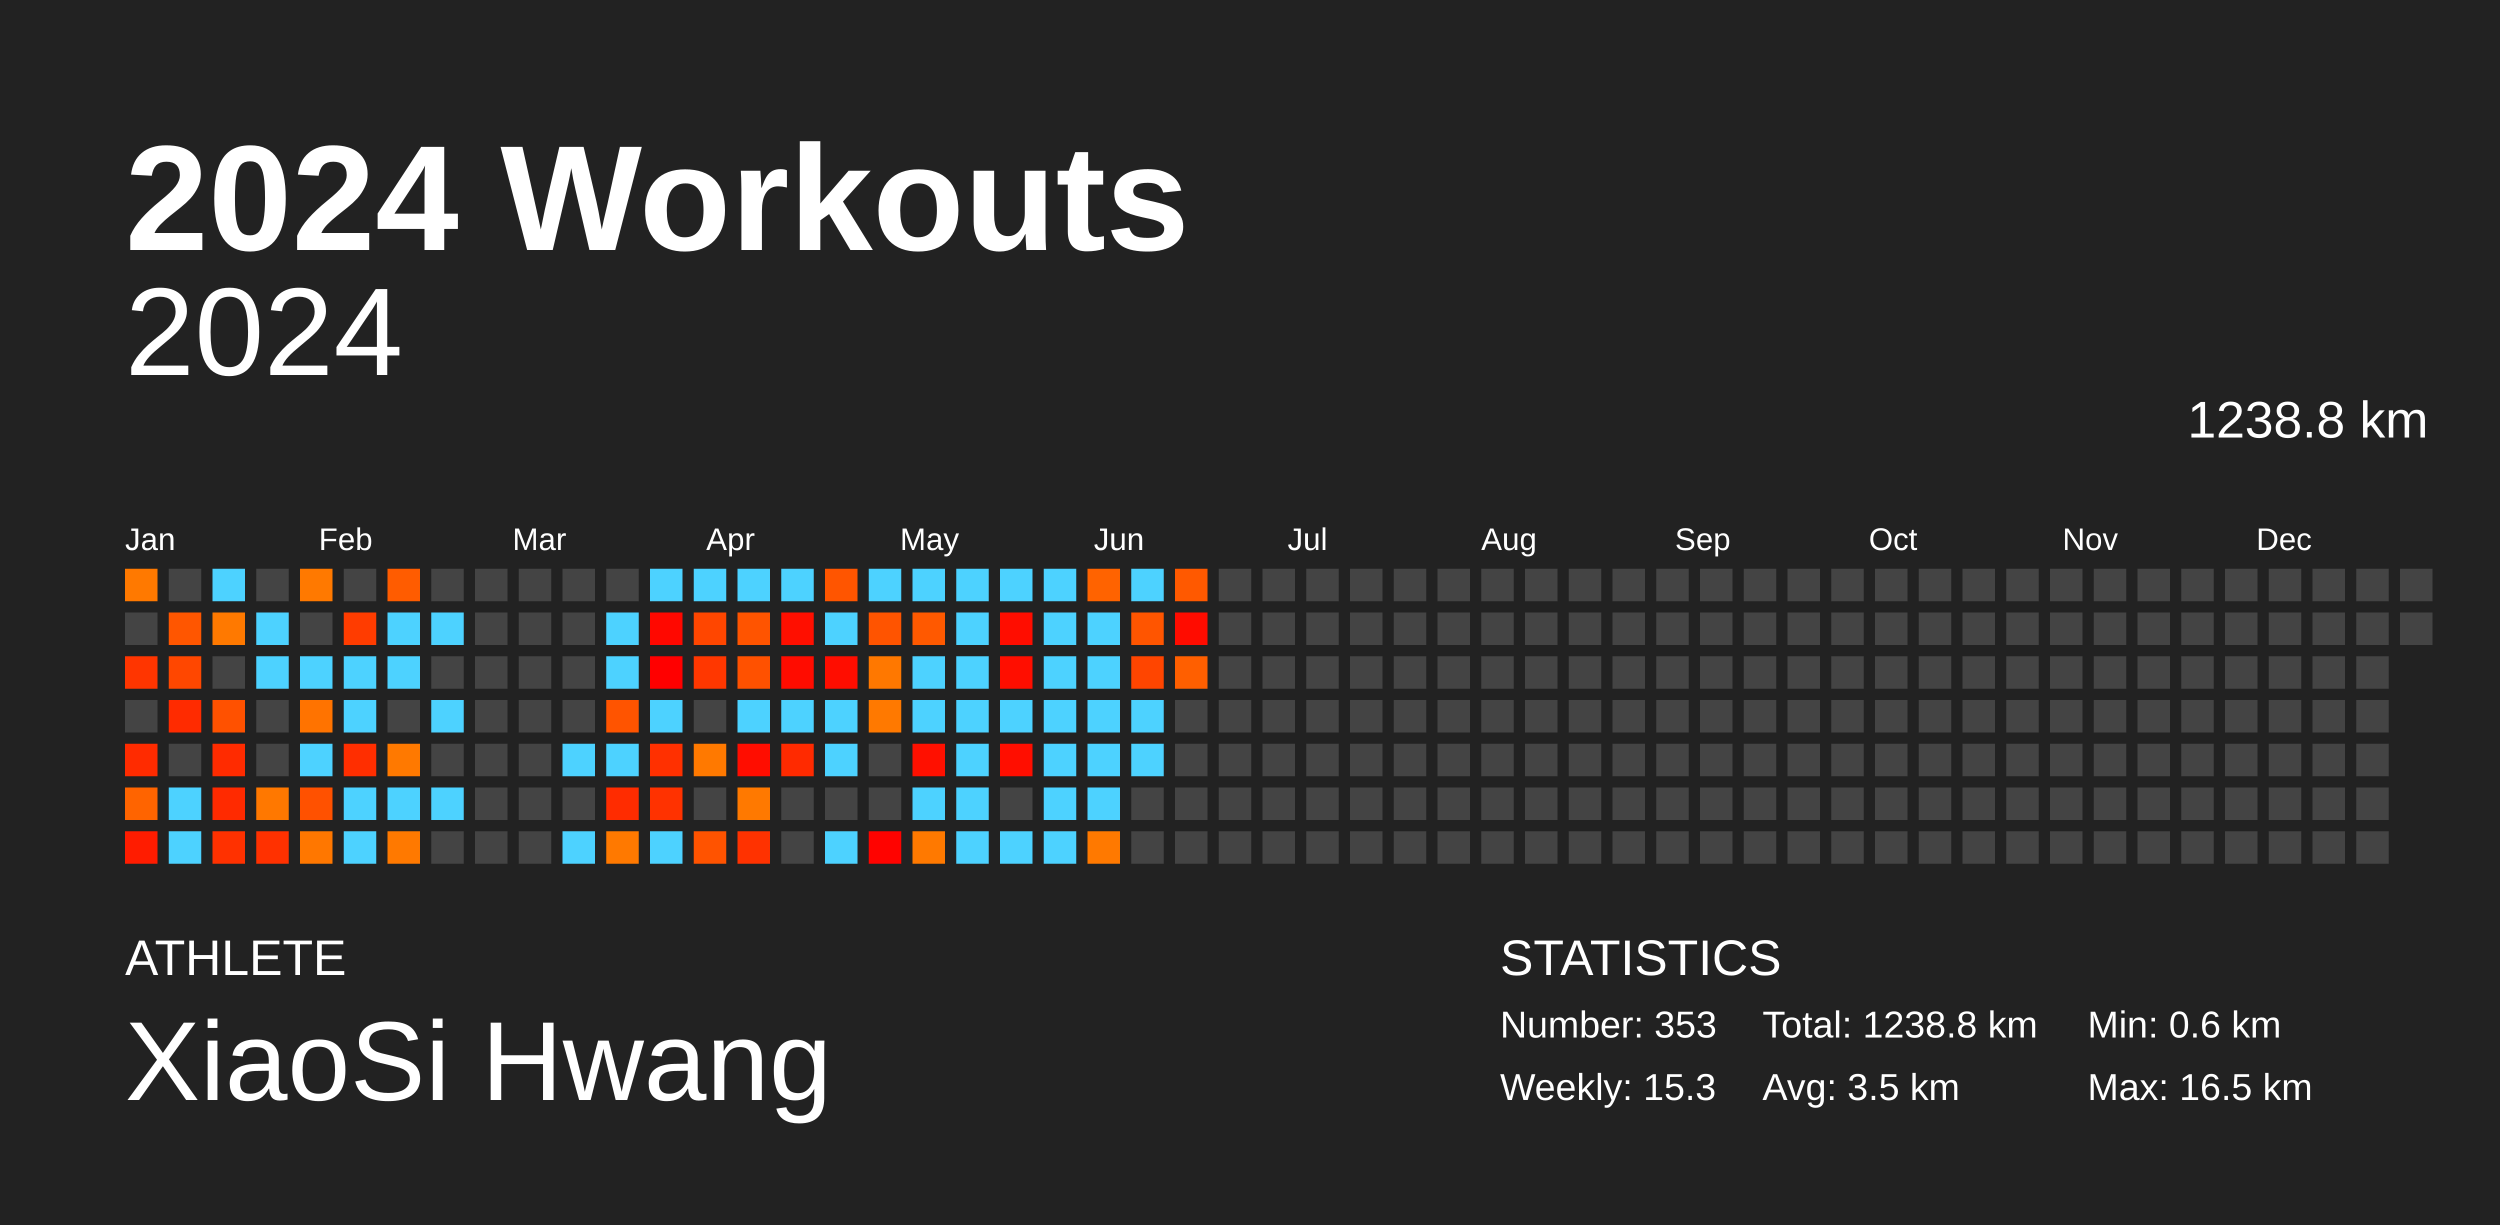
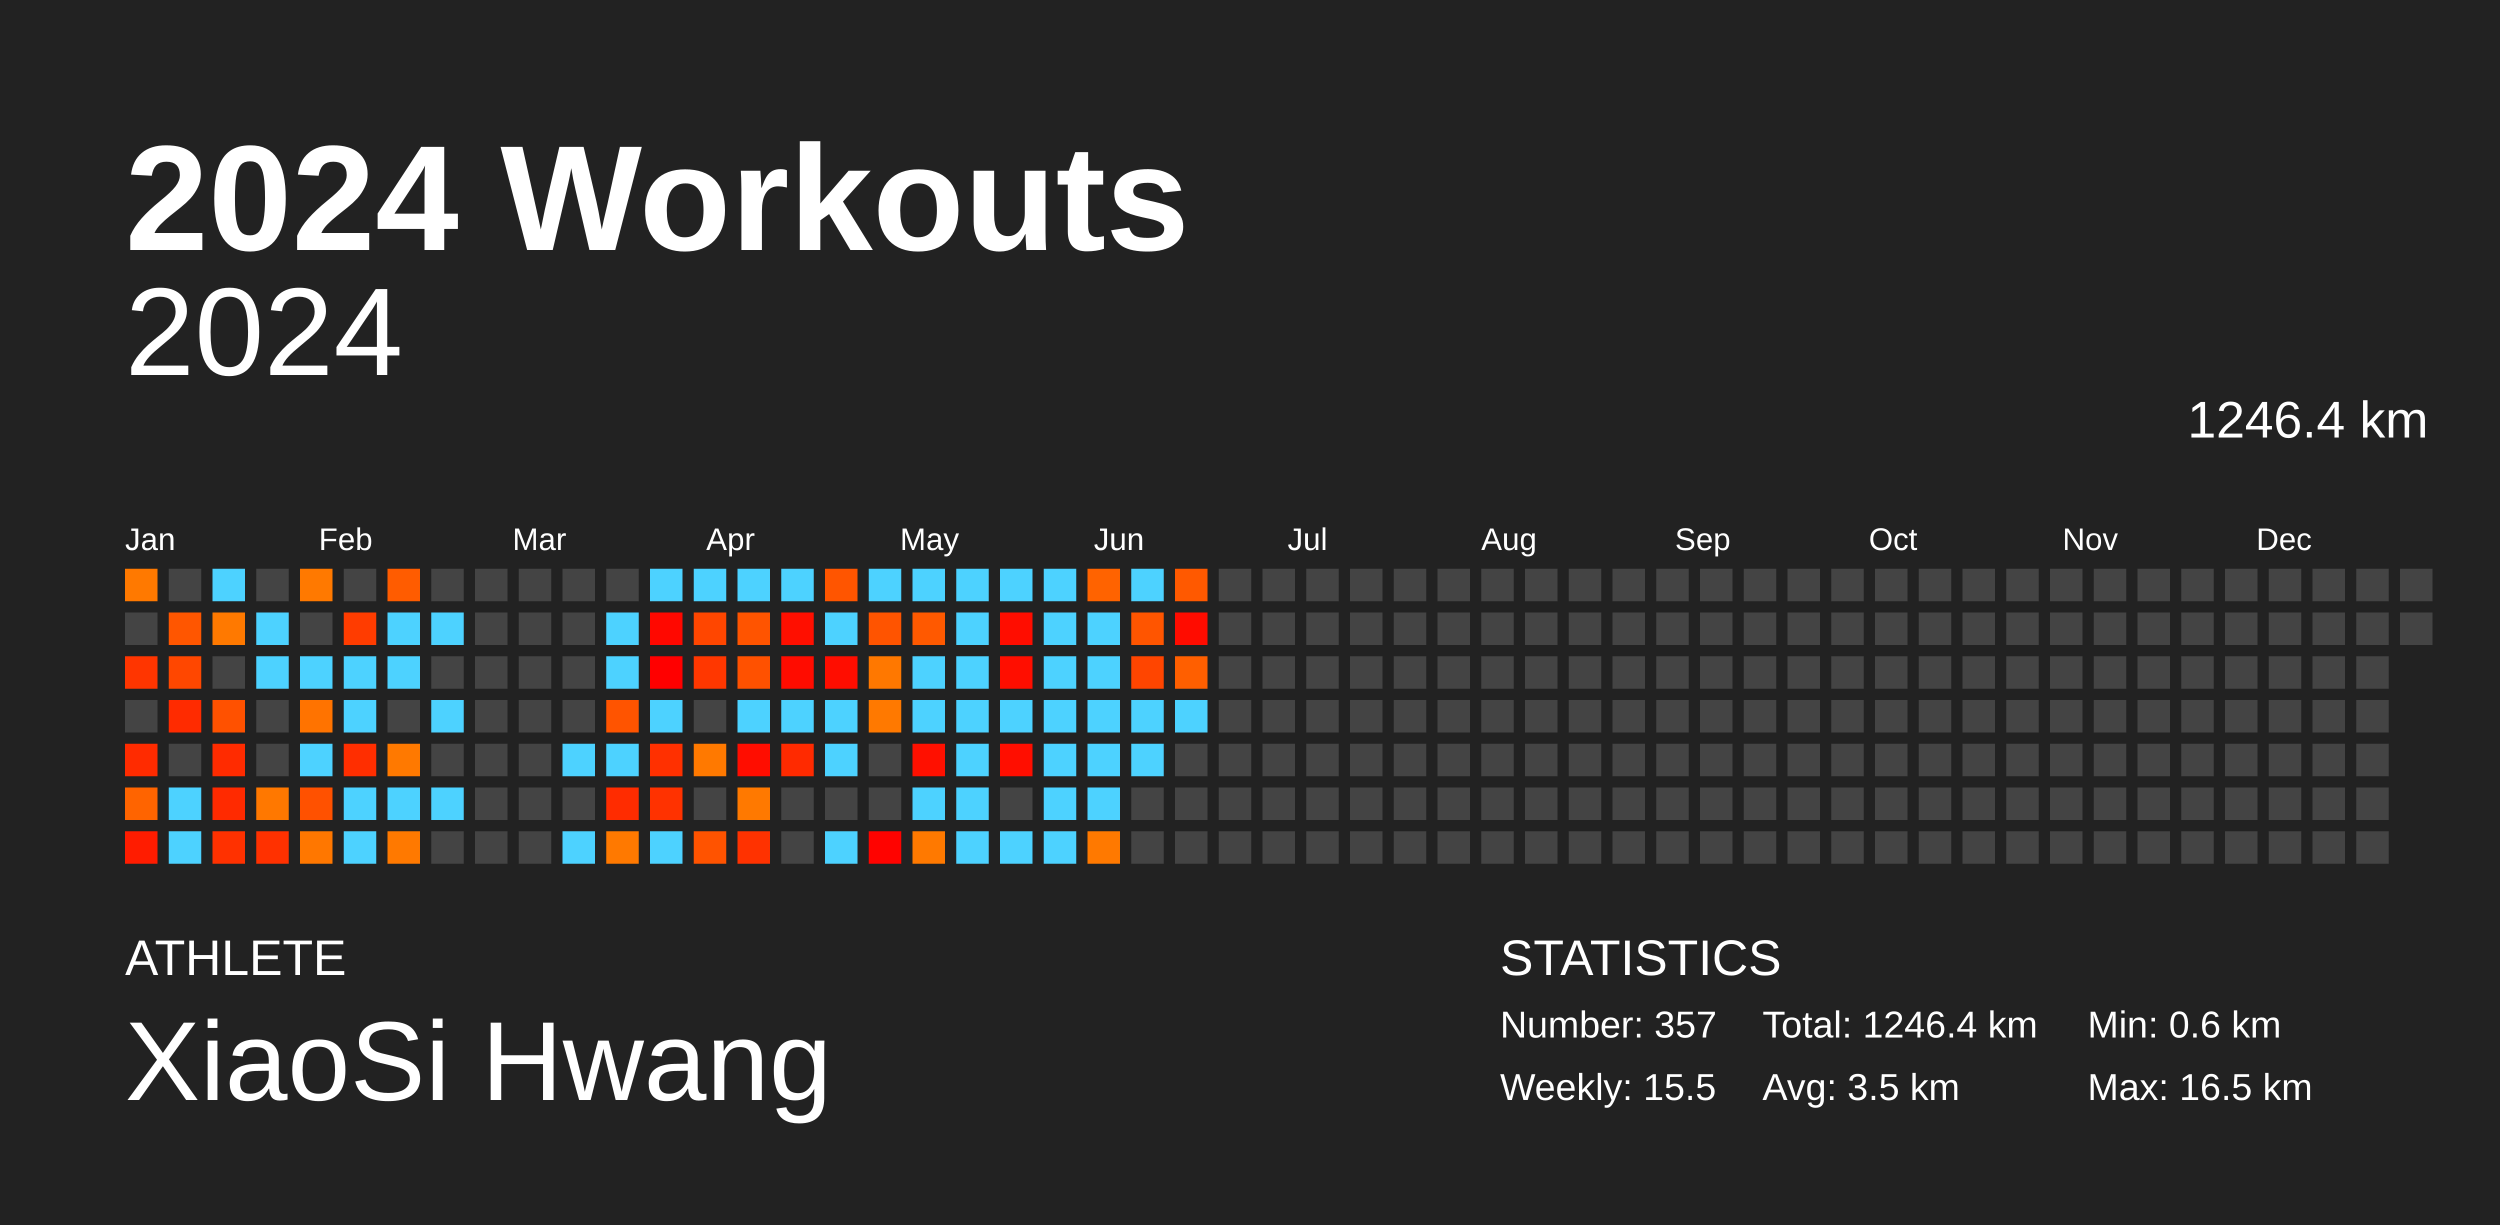
<svg xmlns="http://www.w3.org/2000/svg" baseProfile="full" height="98mm" version="1.1" viewBox="0,0,200,98" width="200mm">
  <defs />
  <rect fill="#222222" height="98" width="200" x="0" y="0" />
  <text fill="#FFFFFF" style="font-size:12px; font-family:Arial; font-weight:bold;" x="10" y="20">2024 Workouts</text>
  <text fill="#FFFFFF" style="font-size:4px; font-family:Arial" x="10" y="78">ATHLETE</text>
  <text fill="#FFFFFF" style="font-size:9px; font-family:Arial" x="10" y="88">XiaoSi Hwang</text>
  <text fill="#FFFFFF" style="font-size:4px; font-family:Arial" x="120" y="78">STATISTICS</text>
-   <text fill="#FFFFFF" style="font-size:3px; font-family:Arial" x="120" y="83">Number: 353</text>
-   <text fill="#FFFFFF" style="font-size:3px; font-family:Arial" x="120" y="88">Weekly: 15.3</text>
-   <text fill="#FFFFFF" style="font-size:3px; font-family:Arial" x="141" y="83">Total: 1238.8 km</text>
+   <text fill="#FFFFFF" style="font-size:3px; font-family:Arial" x="120" y="83">Number: 357</text>
+   <text fill="#FFFFFF" style="font-size:3px; font-family:Arial" x="120" y="88">Weekly: 15.5</text>
+   <text fill="#FFFFFF" style="font-size:3px; font-family:Arial" x="141" y="83">Total: 1246.4 km</text>
  <text fill="#FFFFFF" style="font-size:3px; font-family:Arial" x="141" y="88">Avg: 3.5 km</text>
  <text fill="#FFFFFF" style="font-size:3px; font-family:Arial" x="167" y="83">Min: 0.6 km</text>
  <text fill="#FFFFFF" style="font-size:3px; font-family:Arial" x="167" y="88">Max: 16.5 km</text>
  <text alignment-baseline="hanging" fill="#FFFFFF" style="font-size:10.0px; font-family:Arial;" x="10" y="30">2024</text>
-   <text alignment-baseline="hanging" fill="#FFFFFF" style="font-size:4.125px; font-family:Arial;" x="175" y="35">1238.8 km</text>
+   <text alignment-baseline="hanging" fill="#FFFFFF" style="font-size:4.125px; font-family:Arial;" x="175" y="35">1246.4 km</text>
  <text fill="#FFFFFF" style="font-size:2.5px; font-family:Arial" x="10.0" y="44">Jan</text>
  <text fill="#FFFFFF" style="font-size:2.5px; font-family:Arial" x="25.5" y="44">Feb</text>
  <text fill="#FFFFFF" style="font-size:2.5px; font-family:Arial" x="41.0" y="44">Mar</text>
  <text fill="#FFFFFF" style="font-size:2.5px; font-family:Arial" x="56.5" y="44">Apr</text>
  <text fill="#FFFFFF" style="font-size:2.5px; font-family:Arial" x="72.0" y="44">May</text>
  <text fill="#FFFFFF" style="font-size:2.5px; font-family:Arial" x="87.5" y="44">Jun</text>
  <text fill="#FFFFFF" style="font-size:2.5px; font-family:Arial" x="103.0" y="44">Jul</text>
  <text fill="#FFFFFF" style="font-size:2.5px; font-family:Arial" x="118.5" y="44">Aug</text>
  <text fill="#FFFFFF" style="font-size:2.5px; font-family:Arial" x="134.0" y="44">Sep</text>
  <text fill="#FFFFFF" style="font-size:2.5px; font-family:Arial" x="149.5" y="44">Oct</text>
  <text fill="#FFFFFF" style="font-size:2.5px; font-family:Arial" x="165.0" y="44">Nov</text>
  <text fill="#FFFFFF" style="font-size:2.5px; font-family:Arial" x="180.5" y="44">Dec</text>
  <rect fill="#ff7900" height="2.6" width="2.6" x="10.0" y="45.5" />
  <rect fill="#444444" height="2.6" width="2.6" x="10.0" y="49.0" />
  <rect fill="#ff3500" height="2.6" width="2.6" x="10.0" y="52.5" />
  <rect fill="#444444" height="2.6" width="2.6" x="10.0" y="56.0" />
  <rect fill="#ff2b00" height="2.6" width="2.6" x="10.0" y="59.5" />
  <rect fill="#ff6400" height="2.6" width="2.6" x="10.0" y="63.0" />
  <rect fill="#ff1c00" height="2.6" width="2.6" x="10.0" y="66.5" />
  <rect fill="#444444" height="2.6" width="2.6" x="13.5" y="45.5" />
  <rect fill="#ff5600" height="2.6" width="2.6" x="13.5" y="49.0" />
  <rect fill="#ff4700" height="2.6" width="2.6" x="13.5" y="52.5" />
  <rect fill="#ff2b00" height="2.6" width="2.6" x="13.5" y="56.0" />
  <rect fill="#444444" height="2.6" width="2.6" x="13.5" y="59.5" />
  <rect fill="#4dd2ff" height="2.6" width="2.6" x="13.5" y="63.0" />
  <rect fill="#4dd2ff" height="2.6" width="2.6" x="13.5" y="66.5" />
  <rect fill="#4dd2ff" height="2.6" width="2.6" x="17.0" y="45.5" />
  <rect fill="#ff7900" height="2.6" width="2.6" x="17.0" y="49.0" />
  <rect fill="#444444" height="2.6" width="2.6" x="17.0" y="52.5" />
  <rect fill="#ff5100" height="2.6" width="2.6" x="17.0" y="56.0" />
  <rect fill="#ff2b00" height="2.6" width="2.6" x="17.0" y="59.5" />
  <rect fill="#ff2a00" height="2.6" width="2.6" x="17.0" y="63.0" />
  <rect fill="#ff3100" height="2.6" width="2.6" x="17.0" y="66.5" />
  <rect fill="#444444" height="2.6" width="2.6" x="20.5" y="45.5" />
  <rect fill="#4dd2ff" height="2.6" width="2.6" x="20.5" y="49.0" />
  <rect fill="#4dd2ff" height="2.6" width="2.6" x="20.5" y="52.5" />
  <rect fill="#444444" height="2.6" width="2.6" x="20.5" y="56.0" />
  <rect fill="#444444" height="2.6" width="2.6" x="20.5" y="59.5" />
  <rect fill="#ff7800" height="2.6" width="2.6" x="20.5" y="63.0" />
  <rect fill="#ff3100" height="2.6" width="2.6" x="20.5" y="66.5" />
  <rect fill="#ff7900" height="2.6" width="2.6" x="24.0" y="45.5" />
  <rect fill="#444444" height="2.6" width="2.6" x="24.0" y="49.0" />
  <rect fill="#4dd2ff" height="2.6" width="2.6" x="24.0" y="52.5" />
  <rect fill="#ff7300" height="2.6" width="2.6" x="24.0" y="56.0" />
  <rect fill="#4dd2ff" height="2.6" width="2.6" x="24.0" y="59.5" />
  <rect fill="#ff5100" height="2.6" width="2.6" x="24.0" y="63.0" />
  <rect fill="#ff7700" height="2.6" width="2.6" x="24.0" y="66.5" />
  <rect fill="#444444" height="2.6" width="2.6" x="27.5" y="45.5" />
  <rect fill="#ff3c00" height="2.6" width="2.6" x="27.5" y="49.0" />
  <rect fill="#4dd2ff" height="2.6" width="2.6" x="27.5" y="52.5" />
  <rect fill="#4dd2ff" height="2.6" width="2.6" x="27.5" y="56.0" />
  <rect fill="#ff2e00" height="2.6" width="2.6" x="27.5" y="59.5" />
  <rect fill="#4dd2ff" height="2.6" width="2.6" x="27.5" y="63.0" />
  <rect fill="#4dd2ff" height="2.6" width="2.6" x="27.5" y="66.5" />
  <rect fill="#ff5c00" height="2.6" width="2.6" x="31.0" y="45.5" />
  <rect fill="#4dd2ff" height="2.6" width="2.6" x="31.0" y="49.0" />
  <rect fill="#4dd2ff" height="2.6" width="2.6" x="31.0" y="52.5" />
  <rect fill="#444444" height="2.6" width="2.6" x="31.0" y="56.0" />
  <rect fill="#ff7900" height="2.6" width="2.6" x="31.0" y="59.5" />
  <rect fill="#4dd2ff" height="2.6" width="2.6" x="31.0" y="63.0" />
  <rect fill="#ff7900" height="2.6" width="2.6" x="31.0" y="66.5" />
  <rect fill="#444444" height="2.6" width="2.6" x="34.5" y="45.5" />
  <rect fill="#4dd2ff" height="2.6" width="2.6" x="34.5" y="49.0" />
  <rect fill="#444444" height="2.6" width="2.6" x="34.5" y="52.5" />
  <rect fill="#4dd2ff" height="2.6" width="2.6" x="34.5" y="56.0" />
  <rect fill="#444444" height="2.6" width="2.6" x="34.5" y="59.5" />
  <rect fill="#4dd2ff" height="2.6" width="2.6" x="34.5" y="63.0" />
  <rect fill="#444444" height="2.6" width="2.6" x="34.5" y="66.5" />
  <rect fill="#444444" height="2.6" width="2.6" x="38.0" y="45.5" />
  <rect fill="#444444" height="2.6" width="2.6" x="38.0" y="49.0" />
  <rect fill="#444444" height="2.6" width="2.6" x="38.0" y="52.5" />
  <rect fill="#444444" height="2.6" width="2.6" x="38.0" y="56.0" />
  <rect fill="#444444" height="2.6" width="2.6" x="38.0" y="59.5" />
  <rect fill="#444444" height="2.6" width="2.6" x="38.0" y="63.0" />
  <rect fill="#444444" height="2.6" width="2.6" x="38.0" y="66.5" />
  <rect fill="#444444" height="2.6" width="2.6" x="41.5" y="45.5" />
  <rect fill="#444444" height="2.6" width="2.6" x="41.5" y="49.0" />
  <rect fill="#444444" height="2.6" width="2.6" x="41.5" y="52.5" />
  <rect fill="#444444" height="2.6" width="2.6" x="41.5" y="56.0" />
  <rect fill="#444444" height="2.6" width="2.6" x="41.5" y="59.5" />
  <rect fill="#444444" height="2.6" width="2.6" x="41.5" y="63.0" />
  <rect fill="#444444" height="2.6" width="2.6" x="41.5" y="66.5" />
  <rect fill="#444444" height="2.6" width="2.6" x="45.0" y="45.5" />
  <rect fill="#444444" height="2.6" width="2.6" x="45.0" y="49.0" />
  <rect fill="#444444" height="2.6" width="2.6" x="45.0" y="52.5" />
  <rect fill="#444444" height="2.6" width="2.6" x="45.0" y="56.0" />
  <rect fill="#4dd2ff" height="2.6" width="2.6" x="45.0" y="59.5" />
  <rect fill="#444444" height="2.6" width="2.6" x="45.0" y="63.0" />
  <rect fill="#4dd2ff" height="2.6" width="2.6" x="45.0" y="66.5" />
  <rect fill="#444444" height="2.6" width="2.6" x="48.5" y="45.5" />
  <rect fill="#4dd2ff" height="2.6" width="2.6" x="48.5" y="49.0" />
  <rect fill="#4dd2ff" height="2.6" width="2.6" x="48.5" y="52.5" />
  <rect fill="#ff5400" height="2.6" width="2.6" x="48.5" y="56.0" />
  <rect fill="#4dd2ff" height="2.6" width="2.6" x="48.5" y="59.5" />
  <rect fill="#ff2c00" height="2.6" width="2.6" x="48.5" y="63.0" />
  <rect fill="#ff7900" height="2.6" width="2.6" x="48.5" y="66.5" />
  <rect fill="#4dd2ff" height="2.6" width="2.6" x="52.0" y="45.5" />
  <rect fill="#ff0800" height="2.6" width="2.6" x="52.0" y="49.0" />
  <rect fill="#ff0000" height="2.6" width="2.6" x="52.0" y="52.5" />
  <rect fill="#4dd2ff" height="2.6" width="2.6" x="52.0" y="56.0" />
  <rect fill="#ff3000" height="2.6" width="2.6" x="52.0" y="59.5" />
  <rect fill="#ff3200" height="2.6" width="2.6" x="52.0" y="63.0" />
  <rect fill="#4dd2ff" height="2.6" width="2.6" x="52.0" y="66.5" />
  <rect fill="#4dd2ff" height="2.6" width="2.6" x="55.5" y="45.5" />
  <rect fill="#ff4600" height="2.6" width="2.6" x="55.5" y="49.0" />
  <rect fill="#ff3700" height="2.6" width="2.6" x="55.5" y="52.5" />
  <rect fill="#444444" height="2.6" width="2.6" x="55.5" y="56.0" />
  <rect fill="#ff7900" height="2.6" width="2.6" x="55.5" y="59.5" />
  <rect fill="#444444" height="2.6" width="2.6" x="55.5" y="63.0" />
  <rect fill="#ff5300" height="2.6" width="2.6" x="55.5" y="66.5" />
  <rect fill="#4dd2ff" height="2.6" width="2.6" x="59.0" y="45.5" />
  <rect fill="#ff5400" height="2.6" width="2.6" x="59.0" y="49.0" />
  <rect fill="#ff5100" height="2.6" width="2.6" x="59.0" y="52.5" />
  <rect fill="#4dd2ff" height="2.6" width="2.6" x="59.0" y="56.0" />
  <rect fill="#ff0d00" height="2.6" width="2.6" x="59.0" y="59.5" />
  <rect fill="#ff7900" height="2.6" width="2.6" x="59.0" y="63.0" />
  <rect fill="#ff3200" height="2.6" width="2.6" x="59.0" y="66.5" />
  <rect fill="#4dd2ff" height="2.6" width="2.6" x="62.5" y="45.5" />
  <rect fill="#ff0f00" height="2.6" width="2.6" x="62.5" y="49.0" />
  <rect fill="#ff0c00" height="2.6" width="2.6" x="62.5" y="52.5" />
  <rect fill="#4dd2ff" height="2.6" width="2.6" x="62.5" y="56.0" />
  <rect fill="#ff2a00" height="2.6" width="2.6" x="62.5" y="59.5" />
  <rect fill="#444444" height="2.6" width="2.6" x="62.5" y="63.0" />
  <rect fill="#444444" height="2.6" width="2.6" x="62.5" y="66.5" />
  <rect fill="#ff5500" height="2.6" width="2.6" x="66.0" y="45.5" />
  <rect fill="#4dd2ff" height="2.6" width="2.6" x="66.0" y="49.0" />
  <rect fill="#ff0d00" height="2.6" width="2.6" x="66.0" y="52.5" />
  <rect fill="#4dd2ff" height="2.6" width="2.6" x="66.0" y="56.0" />
  <rect fill="#4dd2ff" height="2.6" width="2.6" x="66.0" y="59.5" />
  <rect fill="#444444" height="2.6" width="2.6" x="66.0" y="63.0" />
  <rect fill="#4dd2ff" height="2.6" width="2.6" x="66.0" y="66.5" />
  <rect fill="#4dd2ff" height="2.6" width="2.6" x="69.5" y="45.5" />
  <rect fill="#ff5400" height="2.6" width="2.6" x="69.5" y="49.0" />
  <rect fill="#ff7800" height="2.6" width="2.6" x="69.5" y="52.5" />
  <rect fill="#ff7900" height="2.6" width="2.6" x="69.5" y="56.0" />
  <rect fill="#444444" height="2.6" width="2.6" x="69.5" y="59.5" />
  <rect fill="#444444" height="2.6" width="2.6" x="69.5" y="63.0" />
  <rect fill="#ff0300" height="2.6" width="2.6" x="69.5" y="66.5" />
  <rect fill="#4dd2ff" height="2.6" width="2.6" x="73.0" y="45.5" />
  <rect fill="#ff5900" height="2.6" width="2.6" x="73.0" y="49.0" />
  <rect fill="#4dd2ff" height="2.6" width="2.6" x="73.0" y="52.5" />
  <rect fill="#4dd2ff" height="2.6" width="2.6" x="73.0" y="56.0" />
  <rect fill="#ff1000" height="2.6" width="2.6" x="73.0" y="59.5" />
  <rect fill="#4dd2ff" height="2.6" width="2.6" x="73.0" y="63.0" />
  <rect fill="#ff7900" height="2.6" width="2.6" x="73.0" y="66.5" />
  <rect fill="#4dd2ff" height="2.6" width="2.6" x="76.5" y="45.5" />
  <rect fill="#4dd2ff" height="2.6" width="2.6" x="76.5" y="49.0" />
  <rect fill="#4dd2ff" height="2.6" width="2.6" x="76.5" y="52.5" />
  <rect fill="#4dd2ff" height="2.6" width="2.6" x="76.5" y="56.0" />
  <rect fill="#4dd2ff" height="2.6" width="2.6" x="76.5" y="59.5" />
  <rect fill="#4dd2ff" height="2.6" width="2.6" x="76.5" y="63.0" />
  <rect fill="#4dd2ff" height="2.6" width="2.6" x="76.5" y="66.5" />
  <rect fill="#4dd2ff" height="2.6" width="2.6" x="80.0" y="45.5" />
  <rect fill="#ff0d00" height="2.6" width="2.6" x="80.0" y="49.0" />
  <rect fill="#ff0e00" height="2.6" width="2.6" x="80.0" y="52.5" />
  <rect fill="#4dd2ff" height="2.6" width="2.6" x="80.0" y="56.0" />
  <rect fill="#ff0e00" height="2.6" width="2.6" x="80.0" y="59.5" />
  <rect fill="#444444" height="2.6" width="2.6" x="80.0" y="63.0" />
  <rect fill="#4dd2ff" height="2.6" width="2.6" x="80.0" y="66.5" />
  <rect fill="#4dd2ff" height="2.6" width="2.6" x="83.5" y="45.5" />
  <rect fill="#4dd2ff" height="2.6" width="2.6" x="83.5" y="49.0" />
  <rect fill="#4dd2ff" height="2.6" width="2.6" x="83.5" y="52.5" />
  <rect fill="#4dd2ff" height="2.6" width="2.6" x="83.5" y="56.0" />
  <rect fill="#4dd2ff" height="2.6" width="2.6" x="83.5" y="59.5" />
  <rect fill="#4dd2ff" height="2.6" width="2.6" x="83.5" y="63.0" />
  <rect fill="#4dd2ff" height="2.6" width="2.6" x="83.5" y="66.5" />
  <rect fill="#ff6300" height="2.6" width="2.6" x="87.0" y="45.5" />
  <rect fill="#4dd2ff" height="2.6" width="2.6" x="87.0" y="49.0" />
  <rect fill="#4dd2ff" height="2.6" width="2.6" x="87.0" y="52.5" />
  <rect fill="#4dd2ff" height="2.6" width="2.6" x="87.0" y="56.0" />
  <rect fill="#4dd2ff" height="2.6" width="2.6" x="87.0" y="59.5" />
  <rect fill="#4dd2ff" height="2.6" width="2.6" x="87.0" y="63.0" />
  <rect fill="#ff7900" height="2.6" width="2.6" x="87.0" y="66.5" />
  <rect fill="#4dd2ff" height="2.6" width="2.6" x="90.5" y="45.5" />
  <rect fill="#ff5500" height="2.6" width="2.6" x="90.5" y="49.0" />
  <rect fill="#ff4500" height="2.6" width="2.6" x="90.5" y="52.5" />
  <rect fill="#4dd2ff" height="2.6" width="2.6" x="90.5" y="56.0" />
  <rect fill="#4dd2ff" height="2.6" width="2.6" x="90.5" y="59.5" />
  <rect fill="#444444" height="2.6" width="2.6" x="90.5" y="63.0" />
  <rect fill="#444444" height="2.6" width="2.6" x="90.5" y="66.5" />
  <rect fill="#ff5900" height="2.6" width="2.6" x="94.0" y="45.5" />
  <rect fill="#ff0c00" height="2.6" width="2.6" x="94.0" y="49.0" />
  <rect fill="#ff5f00" height="2.6" width="2.6" x="94.0" y="52.5" />
-   <rect fill="#444444" height="2.6" width="2.6" x="94.0" y="56.0" />
+   <rect fill="#4dd2ff" height="2.6" width="2.6" x="94.0" y="56.0" />
  <rect fill="#444444" height="2.6" width="2.6" x="94.0" y="59.5" />
  <rect fill="#444444" height="2.6" width="2.6" x="94.0" y="63.0" />
  <rect fill="#444444" height="2.6" width="2.6" x="94.0" y="66.5" />
  <rect fill="#444444" height="2.6" width="2.6" x="97.5" y="45.5" />
  <rect fill="#444444" height="2.6" width="2.6" x="97.5" y="49.0" />
  <rect fill="#444444" height="2.6" width="2.6" x="97.5" y="52.5" />
  <rect fill="#444444" height="2.6" width="2.6" x="97.5" y="56.0" />
  <rect fill="#444444" height="2.6" width="2.6" x="97.5" y="59.5" />
  <rect fill="#444444" height="2.6" width="2.6" x="97.5" y="63.0" />
  <rect fill="#444444" height="2.6" width="2.6" x="97.5" y="66.5" />
  <rect fill="#444444" height="2.6" width="2.6" x="101.0" y="45.5" />
  <rect fill="#444444" height="2.6" width="2.6" x="101.0" y="49.0" />
  <rect fill="#444444" height="2.6" width="2.6" x="101.0" y="52.5" />
  <rect fill="#444444" height="2.6" width="2.6" x="101.0" y="56.0" />
  <rect fill="#444444" height="2.6" width="2.6" x="101.0" y="59.5" />
  <rect fill="#444444" height="2.6" width="2.6" x="101.0" y="63.0" />
  <rect fill="#444444" height="2.6" width="2.6" x="101.0" y="66.5" />
  <rect fill="#444444" height="2.6" width="2.6" x="104.5" y="45.5" />
  <rect fill="#444444" height="2.6" width="2.6" x="104.5" y="49.0" />
  <rect fill="#444444" height="2.6" width="2.6" x="104.5" y="52.5" />
  <rect fill="#444444" height="2.6" width="2.6" x="104.5" y="56.0" />
  <rect fill="#444444" height="2.6" width="2.6" x="104.5" y="59.5" />
  <rect fill="#444444" height="2.6" width="2.6" x="104.5" y="63.0" />
  <rect fill="#444444" height="2.6" width="2.6" x="104.5" y="66.5" />
  <rect fill="#444444" height="2.6" width="2.6" x="108.0" y="45.5" />
  <rect fill="#444444" height="2.6" width="2.6" x="108.0" y="49.0" />
  <rect fill="#444444" height="2.6" width="2.6" x="108.0" y="52.5" />
  <rect fill="#444444" height="2.6" width="2.6" x="108.0" y="56.0" />
  <rect fill="#444444" height="2.6" width="2.6" x="108.0" y="59.5" />
  <rect fill="#444444" height="2.6" width="2.6" x="108.0" y="63.0" />
  <rect fill="#444444" height="2.6" width="2.6" x="108.0" y="66.5" />
  <rect fill="#444444" height="2.6" width="2.6" x="111.5" y="45.5" />
  <rect fill="#444444" height="2.6" width="2.6" x="111.5" y="49.0" />
  <rect fill="#444444" height="2.6" width="2.6" x="111.5" y="52.5" />
  <rect fill="#444444" height="2.6" width="2.6" x="111.5" y="56.0" />
  <rect fill="#444444" height="2.6" width="2.6" x="111.5" y="59.5" />
  <rect fill="#444444" height="2.6" width="2.6" x="111.5" y="63.0" />
  <rect fill="#444444" height="2.6" width="2.6" x="111.5" y="66.5" />
  <rect fill="#444444" height="2.6" width="2.6" x="115.0" y="45.5" />
  <rect fill="#444444" height="2.6" width="2.6" x="115.0" y="49.0" />
  <rect fill="#444444" height="2.6" width="2.6" x="115.0" y="52.5" />
  <rect fill="#444444" height="2.6" width="2.6" x="115.0" y="56.0" />
  <rect fill="#444444" height="2.6" width="2.6" x="115.0" y="59.5" />
  <rect fill="#444444" height="2.6" width="2.6" x="115.0" y="63.0" />
  <rect fill="#444444" height="2.6" width="2.6" x="115.0" y="66.5" />
  <rect fill="#444444" height="2.6" width="2.6" x="118.5" y="45.5" />
  <rect fill="#444444" height="2.6" width="2.6" x="118.5" y="49.0" />
  <rect fill="#444444" height="2.6" width="2.6" x="118.5" y="52.5" />
  <rect fill="#444444" height="2.6" width="2.6" x="118.5" y="56.0" />
  <rect fill="#444444" height="2.6" width="2.6" x="118.5" y="59.5" />
  <rect fill="#444444" height="2.6" width="2.6" x="118.5" y="63.0" />
  <rect fill="#444444" height="2.6" width="2.6" x="118.5" y="66.5" />
  <rect fill="#444444" height="2.6" width="2.6" x="122.0" y="45.5" />
  <rect fill="#444444" height="2.6" width="2.6" x="122.0" y="49.0" />
  <rect fill="#444444" height="2.6" width="2.6" x="122.0" y="52.5" />
  <rect fill="#444444" height="2.6" width="2.6" x="122.0" y="56.0" />
  <rect fill="#444444" height="2.6" width="2.6" x="122.0" y="59.5" />
  <rect fill="#444444" height="2.6" width="2.6" x="122.0" y="63.0" />
  <rect fill="#444444" height="2.6" width="2.6" x="122.0" y="66.5" />
  <rect fill="#444444" height="2.6" width="2.6" x="125.5" y="45.5" />
  <rect fill="#444444" height="2.6" width="2.6" x="125.5" y="49.0" />
  <rect fill="#444444" height="2.6" width="2.6" x="125.5" y="52.5" />
  <rect fill="#444444" height="2.6" width="2.6" x="125.5" y="56.0" />
  <rect fill="#444444" height="2.6" width="2.6" x="125.5" y="59.5" />
  <rect fill="#444444" height="2.6" width="2.6" x="125.5" y="63.0" />
  <rect fill="#444444" height="2.6" width="2.6" x="125.5" y="66.5" />
  <rect fill="#444444" height="2.6" width="2.6" x="129.0" y="45.5" />
  <rect fill="#444444" height="2.6" width="2.6" x="129.0" y="49.0" />
  <rect fill="#444444" height="2.6" width="2.6" x="129.0" y="52.5" />
  <rect fill="#444444" height="2.6" width="2.6" x="129.0" y="56.0" />
  <rect fill="#444444" height="2.6" width="2.6" x="129.0" y="59.5" />
  <rect fill="#444444" height="2.6" width="2.6" x="129.0" y="63.0" />
  <rect fill="#444444" height="2.6" width="2.6" x="129.0" y="66.5" />
  <rect fill="#444444" height="2.6" width="2.6" x="132.5" y="45.5" />
  <rect fill="#444444" height="2.6" width="2.6" x="132.5" y="49.0" />
  <rect fill="#444444" height="2.6" width="2.6" x="132.5" y="52.5" />
  <rect fill="#444444" height="2.6" width="2.6" x="132.5" y="56.0" />
  <rect fill="#444444" height="2.6" width="2.6" x="132.5" y="59.5" />
  <rect fill="#444444" height="2.6" width="2.6" x="132.5" y="63.0" />
  <rect fill="#444444" height="2.6" width="2.6" x="132.5" y="66.5" />
  <rect fill="#444444" height="2.6" width="2.6" x="136.0" y="45.5" />
  <rect fill="#444444" height="2.6" width="2.6" x="136.0" y="49.0" />
  <rect fill="#444444" height="2.6" width="2.6" x="136.0" y="52.5" />
  <rect fill="#444444" height="2.6" width="2.6" x="136.0" y="56.0" />
  <rect fill="#444444" height="2.6" width="2.6" x="136.0" y="59.5" />
  <rect fill="#444444" height="2.6" width="2.6" x="136.0" y="63.0" />
  <rect fill="#444444" height="2.6" width="2.6" x="136.0" y="66.5" />
  <rect fill="#444444" height="2.6" width="2.6" x="139.5" y="45.5" />
  <rect fill="#444444" height="2.6" width="2.6" x="139.5" y="49.0" />
  <rect fill="#444444" height="2.6" width="2.6" x="139.5" y="52.5" />
  <rect fill="#444444" height="2.6" width="2.6" x="139.5" y="56.0" />
  <rect fill="#444444" height="2.6" width="2.6" x="139.5" y="59.5" />
  <rect fill="#444444" height="2.6" width="2.6" x="139.5" y="63.0" />
  <rect fill="#444444" height="2.6" width="2.6" x="139.5" y="66.5" />
  <rect fill="#444444" height="2.6" width="2.6" x="143.0" y="45.5" />
  <rect fill="#444444" height="2.6" width="2.6" x="143.0" y="49.0" />
  <rect fill="#444444" height="2.6" width="2.6" x="143.0" y="52.5" />
  <rect fill="#444444" height="2.6" width="2.6" x="143.0" y="56.0" />
  <rect fill="#444444" height="2.6" width="2.6" x="143.0" y="59.5" />
  <rect fill="#444444" height="2.6" width="2.6" x="143.0" y="63.0" />
  <rect fill="#444444" height="2.6" width="2.6" x="143.0" y="66.5" />
  <rect fill="#444444" height="2.6" width="2.6" x="146.5" y="45.5" />
  <rect fill="#444444" height="2.6" width="2.6" x="146.5" y="49.0" />
  <rect fill="#444444" height="2.6" width="2.6" x="146.5" y="52.5" />
  <rect fill="#444444" height="2.6" width="2.6" x="146.5" y="56.0" />
  <rect fill="#444444" height="2.6" width="2.6" x="146.5" y="59.5" />
  <rect fill="#444444" height="2.6" width="2.6" x="146.5" y="63.0" />
  <rect fill="#444444" height="2.6" width="2.6" x="146.5" y="66.5" />
  <rect fill="#444444" height="2.6" width="2.6" x="150.0" y="45.5" />
  <rect fill="#444444" height="2.6" width="2.6" x="150.0" y="49.0" />
  <rect fill="#444444" height="2.6" width="2.6" x="150.0" y="52.5" />
  <rect fill="#444444" height="2.6" width="2.6" x="150.0" y="56.0" />
  <rect fill="#444444" height="2.6" width="2.6" x="150.0" y="59.5" />
  <rect fill="#444444" height="2.6" width="2.6" x="150.0" y="63.0" />
  <rect fill="#444444" height="2.6" width="2.6" x="150.0" y="66.5" />
  <rect fill="#444444" height="2.6" width="2.6" x="153.5" y="45.5" />
  <rect fill="#444444" height="2.6" width="2.6" x="153.5" y="49.0" />
  <rect fill="#444444" height="2.6" width="2.6" x="153.5" y="52.5" />
  <rect fill="#444444" height="2.6" width="2.6" x="153.5" y="56.0" />
  <rect fill="#444444" height="2.6" width="2.6" x="153.5" y="59.5" />
  <rect fill="#444444" height="2.6" width="2.6" x="153.5" y="63.0" />
  <rect fill="#444444" height="2.6" width="2.6" x="153.5" y="66.5" />
  <rect fill="#444444" height="2.6" width="2.6" x="157.0" y="45.5" />
  <rect fill="#444444" height="2.6" width="2.6" x="157.0" y="49.0" />
  <rect fill="#444444" height="2.6" width="2.6" x="157.0" y="52.5" />
  <rect fill="#444444" height="2.6" width="2.6" x="157.0" y="56.0" />
  <rect fill="#444444" height="2.6" width="2.6" x="157.0" y="59.5" />
  <rect fill="#444444" height="2.6" width="2.6" x="157.0" y="63.0" />
  <rect fill="#444444" height="2.6" width="2.6" x="157.0" y="66.5" />
  <rect fill="#444444" height="2.6" width="2.6" x="160.5" y="45.5" />
  <rect fill="#444444" height="2.6" width="2.6" x="160.5" y="49.0" />
  <rect fill="#444444" height="2.6" width="2.6" x="160.5" y="52.5" />
  <rect fill="#444444" height="2.6" width="2.6" x="160.5" y="56.0" />
  <rect fill="#444444" height="2.6" width="2.6" x="160.5" y="59.5" />
  <rect fill="#444444" height="2.6" width="2.6" x="160.5" y="63.0" />
  <rect fill="#444444" height="2.6" width="2.6" x="160.5" y="66.5" />
  <rect fill="#444444" height="2.6" width="2.6" x="164.0" y="45.5" />
  <rect fill="#444444" height="2.6" width="2.6" x="164.0" y="49.0" />
  <rect fill="#444444" height="2.6" width="2.6" x="164.0" y="52.5" />
  <rect fill="#444444" height="2.6" width="2.6" x="164.0" y="56.0" />
  <rect fill="#444444" height="2.6" width="2.6" x="164.0" y="59.5" />
  <rect fill="#444444" height="2.6" width="2.6" x="164.0" y="63.0" />
  <rect fill="#444444" height="2.6" width="2.6" x="164.0" y="66.5" />
  <rect fill="#444444" height="2.6" width="2.6" x="167.5" y="45.5" />
  <rect fill="#444444" height="2.6" width="2.6" x="167.5" y="49.0" />
  <rect fill="#444444" height="2.6" width="2.6" x="167.5" y="52.5" />
  <rect fill="#444444" height="2.6" width="2.6" x="167.5" y="56.0" />
  <rect fill="#444444" height="2.6" width="2.6" x="167.5" y="59.5" />
  <rect fill="#444444" height="2.6" width="2.6" x="167.5" y="63.0" />
  <rect fill="#444444" height="2.6" width="2.6" x="167.5" y="66.5" />
  <rect fill="#444444" height="2.6" width="2.6" x="171.0" y="45.5" />
  <rect fill="#444444" height="2.6" width="2.6" x="171.0" y="49.0" />
  <rect fill="#444444" height="2.6" width="2.6" x="171.0" y="52.5" />
  <rect fill="#444444" height="2.6" width="2.6" x="171.0" y="56.0" />
  <rect fill="#444444" height="2.6" width="2.6" x="171.0" y="59.5" />
  <rect fill="#444444" height="2.6" width="2.6" x="171.0" y="63.0" />
  <rect fill="#444444" height="2.6" width="2.6" x="171.0" y="66.5" />
  <rect fill="#444444" height="2.6" width="2.6" x="174.5" y="45.5" />
  <rect fill="#444444" height="2.6" width="2.6" x="174.5" y="49.0" />
  <rect fill="#444444" height="2.6" width="2.6" x="174.5" y="52.5" />
  <rect fill="#444444" height="2.6" width="2.6" x="174.5" y="56.0" />
  <rect fill="#444444" height="2.6" width="2.6" x="174.5" y="59.5" />
  <rect fill="#444444" height="2.6" width="2.6" x="174.5" y="63.0" />
  <rect fill="#444444" height="2.6" width="2.6" x="174.5" y="66.5" />
  <rect fill="#444444" height="2.6" width="2.6" x="178.0" y="45.5" />
  <rect fill="#444444" height="2.6" width="2.6" x="178.0" y="49.0" />
  <rect fill="#444444" height="2.6" width="2.6" x="178.0" y="52.5" />
  <rect fill="#444444" height="2.6" width="2.6" x="178.0" y="56.0" />
  <rect fill="#444444" height="2.6" width="2.6" x="178.0" y="59.5" />
  <rect fill="#444444" height="2.6" width="2.6" x="178.0" y="63.0" />
  <rect fill="#444444" height="2.6" width="2.6" x="178.0" y="66.5" />
  <rect fill="#444444" height="2.6" width="2.6" x="181.5" y="45.5" />
  <rect fill="#444444" height="2.6" width="2.6" x="181.5" y="49.0" />
  <rect fill="#444444" height="2.6" width="2.6" x="181.5" y="52.5" />
  <rect fill="#444444" height="2.6" width="2.6" x="181.5" y="56.0" />
  <rect fill="#444444" height="2.6" width="2.6" x="181.5" y="59.5" />
  <rect fill="#444444" height="2.6" width="2.6" x="181.5" y="63.0" />
  <rect fill="#444444" height="2.6" width="2.6" x="181.5" y="66.5" />
  <rect fill="#444444" height="2.6" width="2.6" x="185.0" y="45.5" />
  <rect fill="#444444" height="2.6" width="2.6" x="185.0" y="49.0" />
  <rect fill="#444444" height="2.6" width="2.6" x="185.0" y="52.5" />
  <rect fill="#444444" height="2.6" width="2.6" x="185.0" y="56.0" />
  <rect fill="#444444" height="2.6" width="2.6" x="185.0" y="59.5" />
  <rect fill="#444444" height="2.6" width="2.6" x="185.0" y="63.0" />
  <rect fill="#444444" height="2.6" width="2.6" x="185.0" y="66.5" />
  <rect fill="#444444" height="2.6" width="2.6" x="188.5" y="45.5" />
  <rect fill="#444444" height="2.6" width="2.6" x="188.5" y="49.0" />
  <rect fill="#444444" height="2.6" width="2.6" x="188.5" y="52.5" />
  <rect fill="#444444" height="2.6" width="2.6" x="188.5" y="56.0" />
  <rect fill="#444444" height="2.6" width="2.6" x="188.5" y="59.5" />
  <rect fill="#444444" height="2.6" width="2.6" x="188.5" y="63.0" />
  <rect fill="#444444" height="2.6" width="2.6" x="188.5" y="66.5" />
  <rect fill="#444444" height="2.6" width="2.6" x="192.0" y="45.5" />
  <rect fill="#444444" height="2.6" width="2.6" x="192.0" y="49.0" />
</svg>
